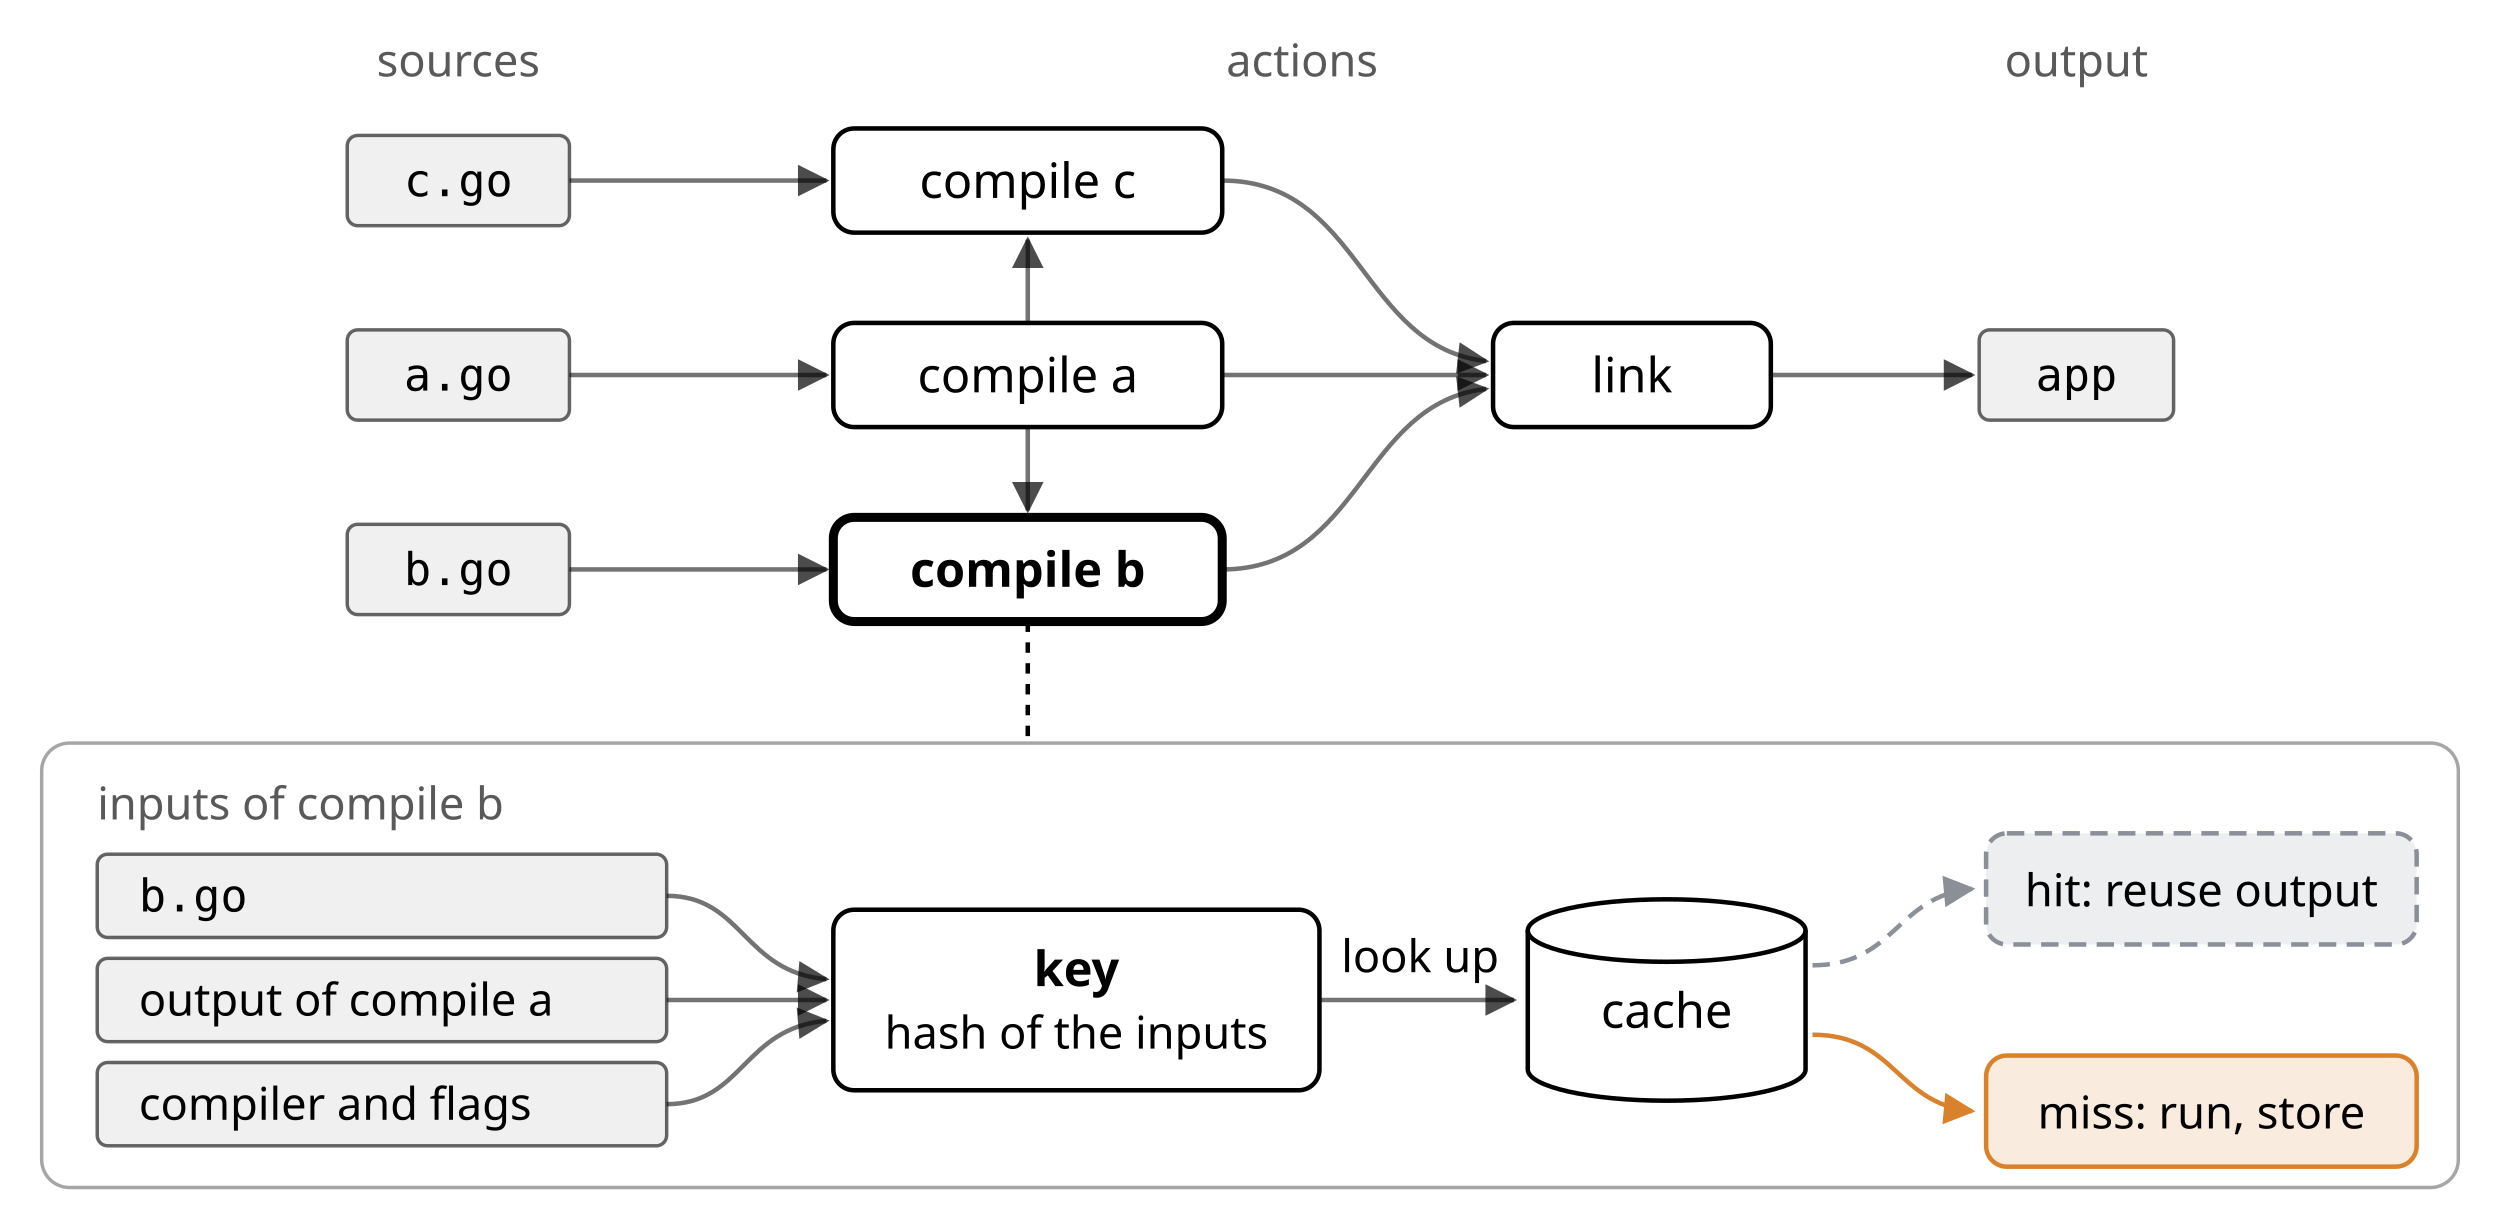
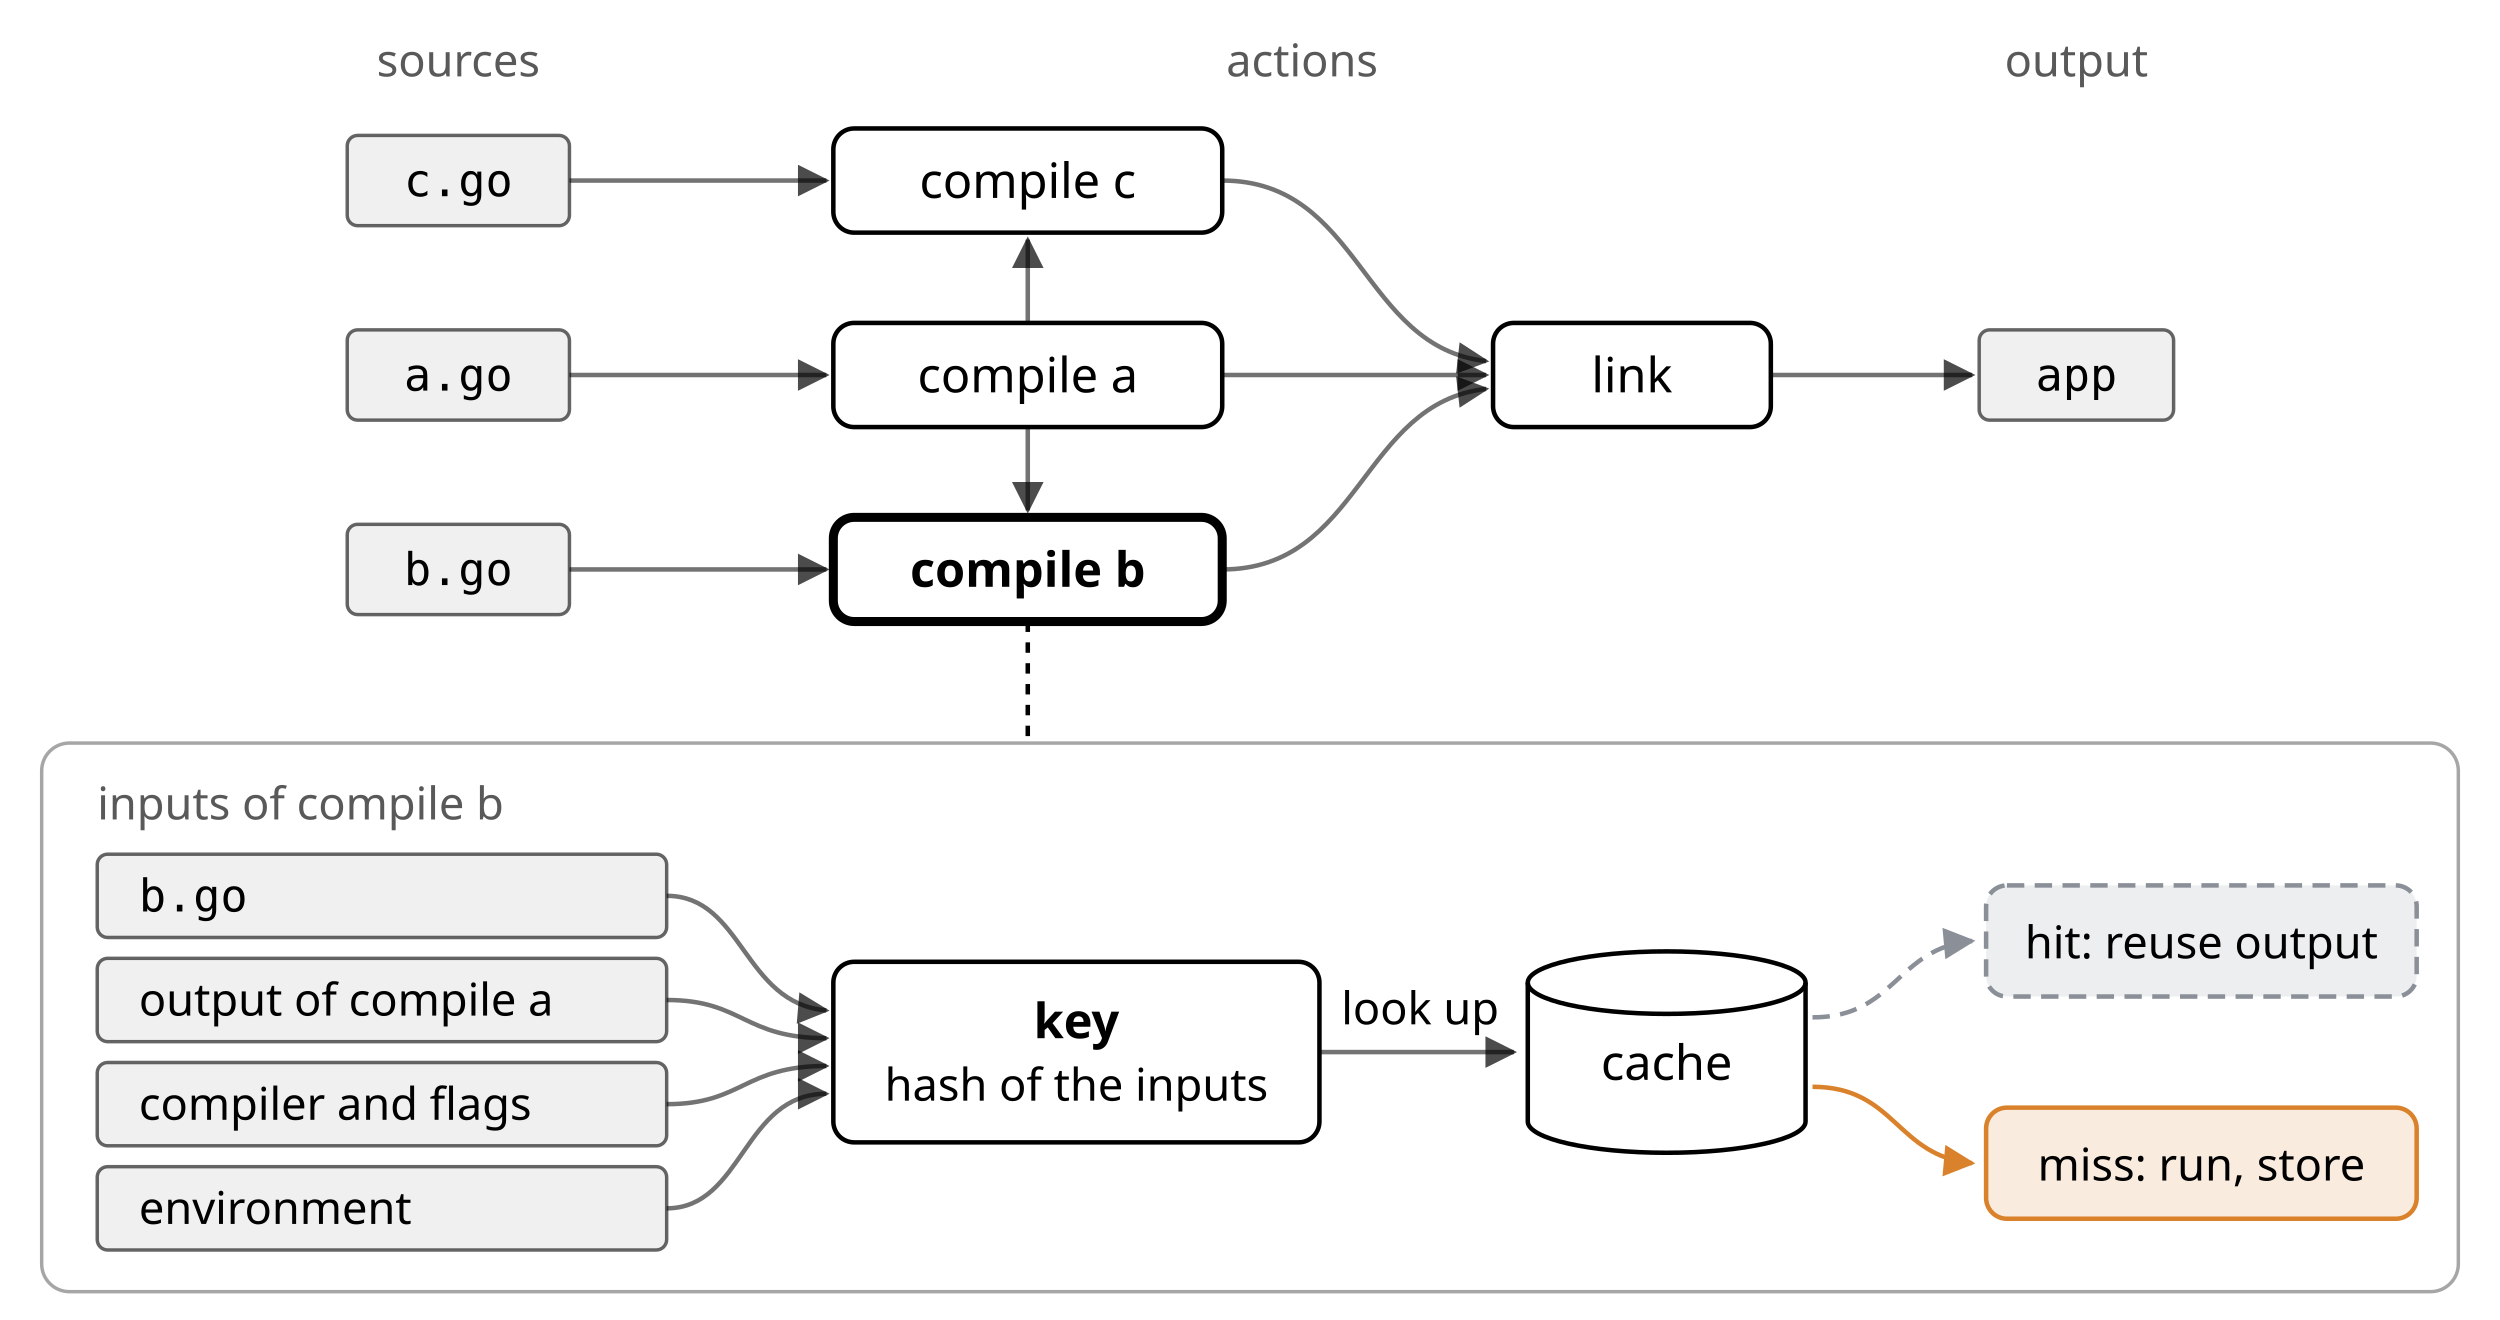
- <svg xmlns="http://www.w3.org/2000/svg" viewBox="0 0 720 350" role="img" aria-labelledby="f11-title">
+ <svg xmlns="http://www.w3.org/2000/svg" viewBox="0 0 720 380" role="img" aria-labelledby="f11-title">
  <style>
    .f11 { font-family: ui-sans-serif, system-ui, sans-serif; font-size: 14px; fill: currentColor; }
    .f11-mono { font-family: ui-monospace, SFMono-Regular, Menlo, monospace; font-size: 13px; }
    .f11-head { font-size: 13px; fill-opacity: .65; }
    .f11-small { font-size: 13px; }
    .f11-b { font-weight: 600; }
    .f11-box { fill: none; stroke: currentColor; stroke-width: 1.3; }
    .f11-file { fill: currentColor; fill-opacity: .06; stroke: currentColor; stroke-opacity: .6; stroke-width: 1; }
    .f11-focus { fill: none; stroke: currentColor; stroke-width: 2.6; }
    .f11-edge { fill: none; stroke: currentColor; stroke-opacity: .55; stroke-width: 1.3; }
    .f11-panel { fill: none; stroke: currentColor; stroke-opacity: .35; stroke-width: 1; }
    .f11-leader { fill: none; stroke: currentColor; stroke-width: 1.3; stroke-dasharray: 3 3; }
    .f11-hit { fill: #8a8f98; fill-opacity: .15; stroke: #8a8f98; stroke-width: 1.3; stroke-dasharray: 5 3; }
    .f11-miss { fill: #d9822b; fill-opacity: .15; stroke: #d9822b; stroke-width: 1.3; }
    .f11-hit-edge { fill: none; stroke: #8a8f98; stroke-width: 1.3; stroke-dasharray: 5 3; }
    .f11-miss-edge { fill: none; stroke: #d9822b; stroke-width: 1.3; }
  </style>
  <defs>
    <marker id="f11-arrow" viewBox="0 0 10 10" refX="9" refY="5" markerWidth="7" markerHeight="7" orient="auto-start-reverse">
      <path d="M0,0 L10,5 L0,10 z" fill="currentColor" fill-opacity=".7" />
    </marker>
    <marker id="f11-arrow-hit" viewBox="0 0 10 10" refX="9" refY="5" markerWidth="7" markerHeight="7" orient="auto-start-reverse">
      <path d="M0,0 L10,5 L0,10 z" fill="#8a8f98" />
    </marker>
    <marker id="f11-arrow-miss" viewBox="0 0 10 10" refX="9" refY="5" markerWidth="7" markerHeight="7" orient="auto-start-reverse">
      <path d="M0,0 L10,5 L0,10 z" fill="#d9822b" />
    </marker>
  </defs>
  <g class="f11">
    <text class="f11-head" x="132" y="22" text-anchor="middle">sources</text>
    <text class="f11-head" x="375" y="22" text-anchor="middle">actions</text>
    <text class="f11-head" x="598" y="22" text-anchor="middle">output</text>
    <rect class="f11-file" x="100" y="39" width="64" height="26" rx="3" />
    <text class="f11-mono" x="132" y="56.5" text-anchor="middle">c.go</text>
    <rect class="f11-file" x="100" y="95" width="64" height="26" rx="3" />
    <text class="f11-mono" x="132" y="112.5" text-anchor="middle">a.go</text>
    <rect class="f11-file" x="100" y="151" width="64" height="26" rx="3" />
    <text class="f11-mono" x="132" y="168.5" text-anchor="middle">b.go</text>
    <rect class="f11-box" x="240" y="37" width="112" height="30" rx="6" />
    <text x="296" y="57" text-anchor="middle">compile c</text>
    <rect class="f11-box" x="240" y="93" width="112" height="30" rx="6" />
    <text x="296" y="113" text-anchor="middle">compile a</text>
    <rect class="f11-focus" x="240" y="149" width="112" height="30" rx="6" />
    <text class="f11-b" x="296" y="169" text-anchor="middle">compile b</text>
    <rect class="f11-box" x="430" y="93" width="80" height="30" rx="6" />
    <text x="470" y="113" text-anchor="middle">link</text>
    <rect class="f11-file" x="570" y="95" width="56" height="26" rx="3" />
    <text class="f11-mono" x="598" y="112.5" text-anchor="middle">app</text>
    <path class="f11-edge" d="M164,52 L238,52" marker-end="url(#f11-arrow)" />
    <path class="f11-edge" d="M164,108 L238,108" marker-end="url(#f11-arrow)" />
    <path class="f11-edge" d="M164,164 L238,164" marker-end="url(#f11-arrow)" />
    <path class="f11-edge" d="M296,93 L296,69" marker-end="url(#f11-arrow)" />
    <path class="f11-edge" d="M296,123 L296,147" marker-end="url(#f11-arrow)" />
    <path class="f11-edge" d="M352,52 C392,52 392,100 428,104" marker-end="url(#f11-arrow)" />
    <path class="f11-edge" d="M352,108 L428,108" marker-end="url(#f11-arrow)" />
    <path class="f11-edge" d="M352,164 C392,164 392,116 428,112" marker-end="url(#f11-arrow)" />
    <path class="f11-edge" d="M510,108 L568,108" marker-end="url(#f11-arrow)" />
    <path class="f11-leader" d="M296,179 L296,214" />
-     <rect class="f11-panel" x="12" y="214" width="696" height="128" rx="8" />
+     <rect class="f11-panel" x="12" y="214" width="696" height="158" rx="8" />
    <text class="f11-head" x="28" y="236">inputs of compile b</text>
    <rect class="f11-file" x="28" y="246" width="164" height="24" rx="3" />
    <text class="f11-mono" x="40" y="262.5">b.go</text>
    <rect class="f11-file" x="28" y="276" width="164" height="24" rx="3" />
    <text class="f11-small" x="40" y="292.5">output of compile a</text>
    <rect class="f11-file" x="28" y="306" width="164" height="24" rx="3" />
    <text class="f11-small" x="40" y="322.5">compiler and flags</text>
-     <path class="f11-edge" d="M192,258 C214,258 214,280 238,282" marker-end="url(#f11-arrow)" />
-     <path class="f11-edge" d="M192,288 L238,288" marker-end="url(#f11-arrow)" />
-     <path class="f11-edge" d="M192,318 C214,318 214,296 238,294" marker-end="url(#f11-arrow)" />
-     <rect class="f11-box" x="240" y="262" width="140" height="52" rx="6" />
-     <text class="f11-b" x="310" y="284" text-anchor="middle">key</text>
-     <text class="f11-small" x="310" y="302" text-anchor="middle">hash of the inputs</text>
-     <path class="f11-edge" d="M380,288 L436,288" marker-end="url(#f11-arrow)" />
-     <text class="f11-small" x="409" y="280" text-anchor="middle">look up</text>
-     <path class="f11-box" d="M440,268 L440,308 A40,9 0 0 0 520,308 L520,268" />
-     <ellipse class="f11-box" cx="480" cy="268" rx="40" ry="9" />
-     <text x="480" y="296" text-anchor="middle">cache</text>
-     <path class="f11-hit-edge" d="M522,278 C546,278 546,258 568,256" marker-end="url(#f11-arrow-hit)" />
-     <rect class="f11-hit" x="572" y="240" width="124" height="32" rx="6" />
-     <text class="f11-small" x="634" y="261" text-anchor="middle">hit: reuse output</text>
-     <path class="f11-miss-edge" d="M522,298 C546,298 546,318 568,320" marker-end="url(#f11-arrow-miss)" />
-     <rect class="f11-miss" x="572" y="304" width="124" height="32" rx="6" />
-     <text class="f11-small" x="634" y="325" text-anchor="middle">miss: run, store</text>
+     <rect class="f11-file" x="28" y="336" width="164" height="24" rx="3" />
+     <text class="f11-small" x="40" y="352.5">environment</text>
+     <path class="f11-edge" d="M192,258 C214,258 214,289 238,291" marker-end="url(#f11-arrow)" />
+     <path class="f11-edge" d="M192,288 C214,288 214,299 238,299" marker-end="url(#f11-arrow)" />
+     <path class="f11-edge" d="M192,318 C214,318 214,307 238,307" marker-end="url(#f11-arrow)" />
+     <path class="f11-edge" d="M192,348 C214,348 214,315 238,315" marker-end="url(#f11-arrow)" />
+     <rect class="f11-box" x="240" y="277" width="140" height="52" rx="6" />
+     <text class="f11-b" x="310" y="299" text-anchor="middle">key</text>
+     <text class="f11-small" x="310" y="317" text-anchor="middle">hash of the inputs</text>
+     <path class="f11-edge" d="M380,303 L436,303" marker-end="url(#f11-arrow)" />
+     <text class="f11-small" x="409" y="295" text-anchor="middle">look up</text>
+     <path class="f11-box" d="M440,283 L440,323 A40,9 0 0 0 520,323 L520,283" />
+     <ellipse class="f11-box" cx="480" cy="283" rx="40" ry="9" />
+     <text x="480" y="311" text-anchor="middle">cache</text>
+     <path class="f11-hit-edge" d="M522,293 C546,293 546,273 568,271" marker-end="url(#f11-arrow-hit)" />
+     <rect class="f11-hit" x="572" y="255" width="124" height="32" rx="6" />
+     <text class="f11-small" x="634" y="276" text-anchor="middle">hit: reuse output</text>
+     <path class="f11-miss-edge" d="M522,313 C546,313 546,333 568,335" marker-end="url(#f11-arrow-miss)" />
+     <rect class="f11-miss" x="572" y="319" width="124" height="32" rx="6" />
+     <text class="f11-small" x="634" y="340" text-anchor="middle">miss: run, store</text>
  </g>
</svg>
